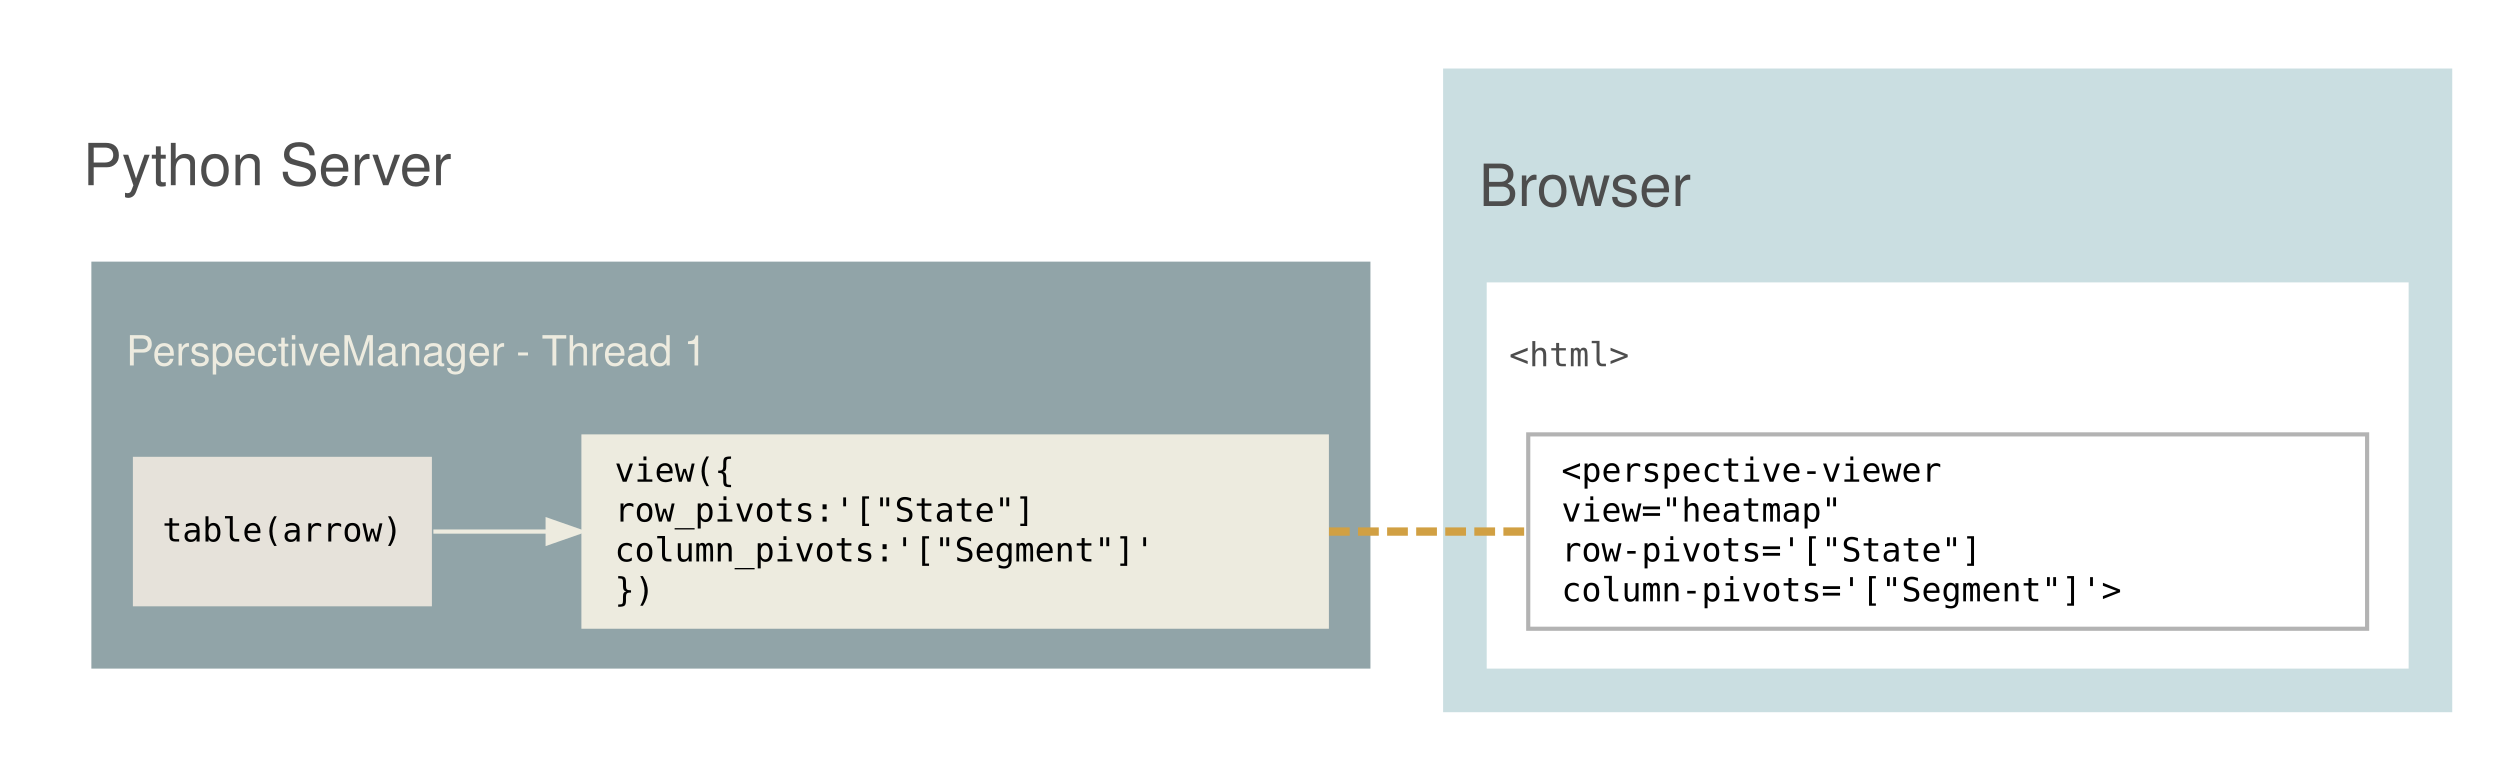
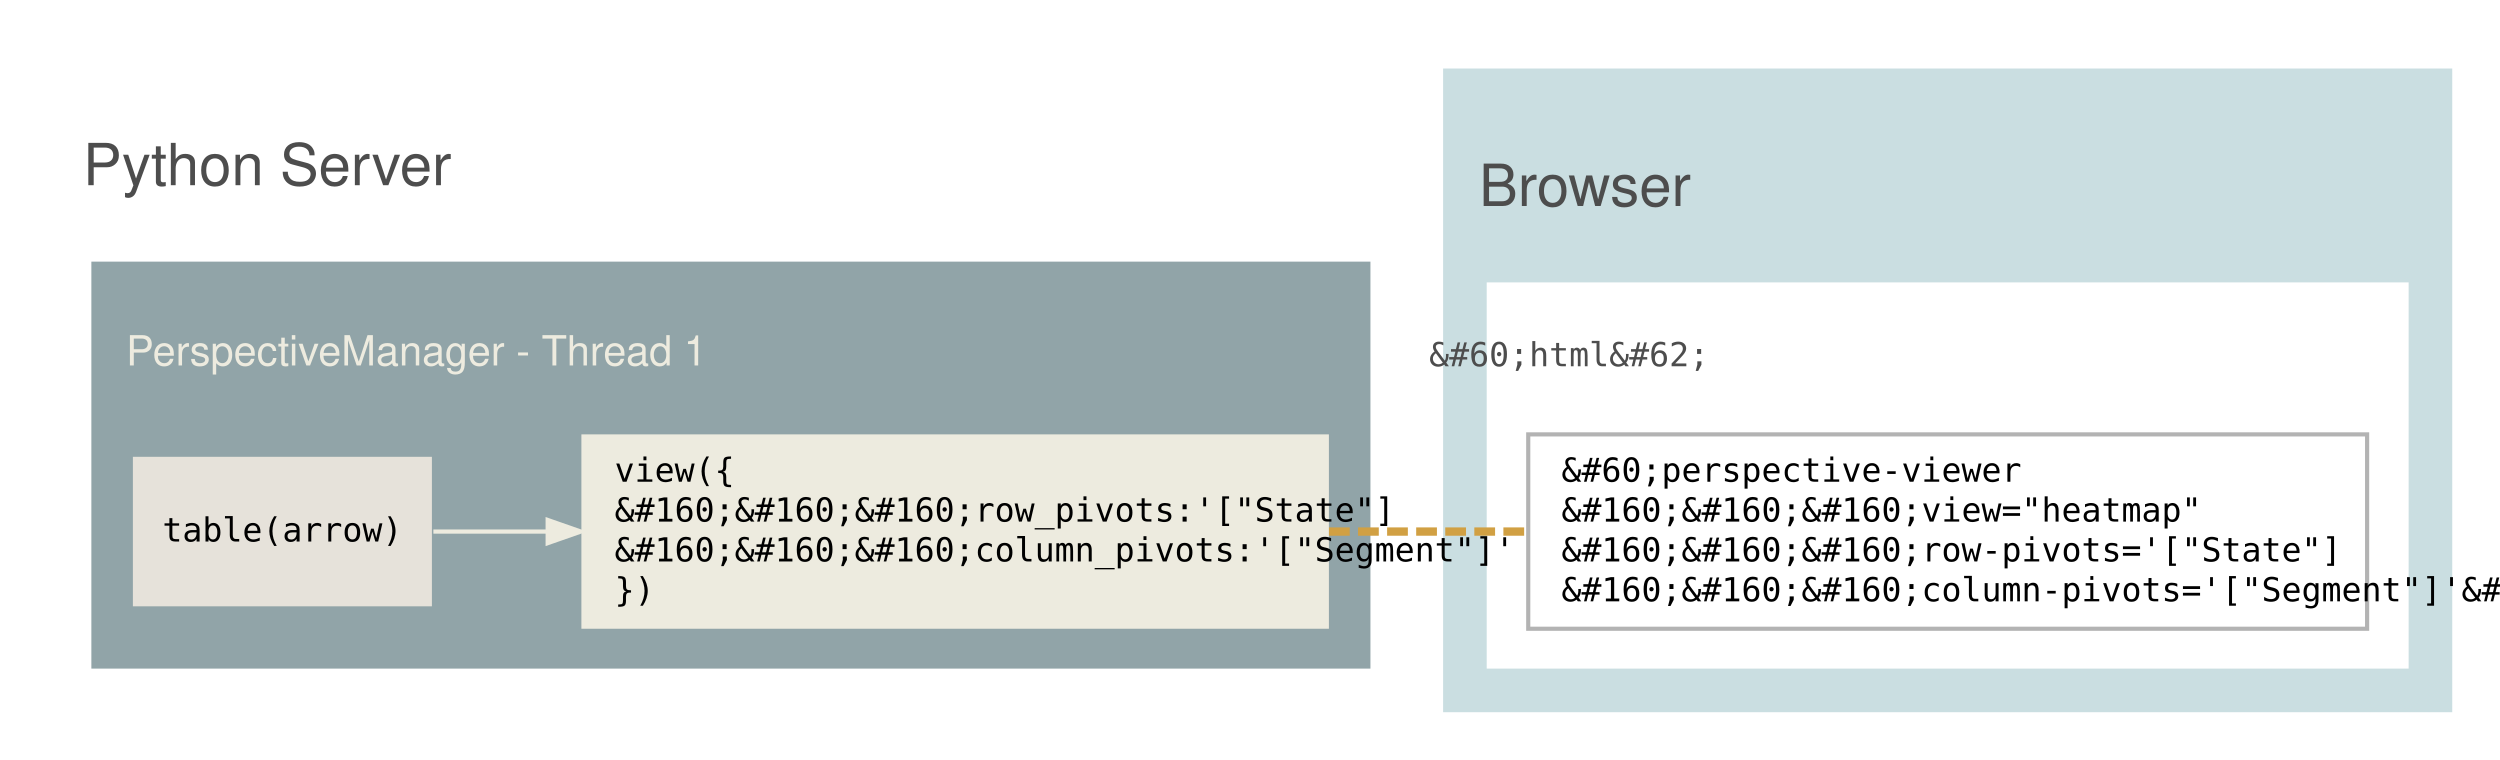
- <svg xmlns="http://www.w3.org/2000/svg" width="602pt" height="183pt" viewBox="0.00 0.00 602 183">
-   <g id="graph0" class="graph" transform="translate(4,179) scale(1)" data-name="G">
-     <polygon fill="#ffffff" stroke="transparent" points="-4,4 -4,-179 598,-179 598,4 -4,4" />
+ <svg xmlns="http://www.w3.org/2000/svg" width="602pt" height="244" viewBox="0 0 602 183">
+   <g id="graph0" class="graph" data-name="G" transform="translate(4,179) scale(1)">
+     <polygon fill="#fff" stroke="transparent" points="-4 4 -4 -179 598 -179 598 4 -4 4" />
    <g id="clust1" class="cluster">
-       <polygon fill="none" stroke="transparent" points="8,-8 8,-167 336,-167 336,-8 8,-8" />
-       <text text-anchor="middle" x="60.344" y="-134.4" font-family="Helvetica,sans-Serif" font-size="14.00" fill="#4d4d4d">Python Server</text>
+       <polygon fill="none" stroke="transparent" points="8 -8 8 -167 336 -167 336 -8 8 -8" />
+       <text x="60.344" y="-134.4" fill="#4d4d4d" font-family="Helvetica,sans-Serif" font-size="14" text-anchor="middle">Python Server</text>
    </g>
    <g id="clust2" class="cluster">
-       <polygon fill="#91a4a8" stroke="transparent" points="18,-18 18,-116 326,-116 326,-18 18,-18" />
-       <text text-anchor="middle" x="96.292" y="-91" font-family="Helvetica,sans-Serif" font-size="10.00" fill="#edebdf">PerspectiveManager - Thread 1</text>
+       <polygon fill="#91a4a8" stroke="transparent" points="18 -18 18 -116 326 -116 326 -18 18 -18" />
+       <text x="96.292" y="-91" fill="#edebdf" font-family="Helvetica,sans-Serif" font-size="10" text-anchor="middle">PerspectiveManager - Thread 1</text>
    </g>
    <g id="clust3" class="cluster">
-       <polygon fill="#cadee1" stroke="#cadee1" points="344,-8 344,-162 586,-162 586,-8 344,-8" />
-       <text text-anchor="middle" x="377.665" y="-129.4" font-family="Helvetica,sans-Serif" font-size="14.00" fill="#4d4d4d">Browser</text>
+       <polygon fill="#cadee1" stroke="#cadee1" points="344 -8 344 -162 586 -162 586 -8 344 -8" />
+       <text x="377.665" y="-129.4" fill="#4d4d4d" font-family="Helvetica,sans-Serif" font-size="14" text-anchor="middle">Browser</text>
    </g>
    <g id="clust4" class="cluster">
-       <polygon fill="#ffffff" stroke="transparent" points="354,-18 354,-111 576,-111 576,-18 354,-18" />
-       <text text-anchor="middle" x="373.846" y="-90.8" font-family="monospace" font-size="8.00" fill="#4d4d4d">&lt;html&gt;</text>
+       <polygon fill="#fff" stroke="transparent" points="354 -18 354 -111 576 -111 576 -18 354 -18" />
+       <text x="373.846" y="-90.8" fill="#4d4d4d" font-family="monospace" font-size="8" text-anchor="middle">&amp;#60;html&amp;#62;</text>
    </g>
-     <g id="node1" class="node" data-name="table_thread_1" data-comment="table_thread_2-&gt;view_thread_2_2">
-       <polygon fill="#e6e2da" stroke="transparent" points="100,-69 28,-69 28,-33 100,-33 100,-69" />
-       <text text-anchor="middle" x="64" y="-48.6" font-family="monospace" font-size="8.00" fill="#000000">table(arrow)</text>
+     <g id="node1" class="node" data-comment="table_thread_2-&gt;view_thread_2_2" data-name="table_thread_1">
+       <polygon fill="#e6e2da" stroke="transparent" points="100 -69 28 -69 28 -33 100 -33 100 -69" />
+       <text x="64" y="-48.6" fill="#000" font-family="monospace" font-size="8" text-anchor="middle">table(arrow)</text>
    </g>
-     <g id="node2" class="node" data-name="view_thread_1" data-comment="table_thread_2-&gt;view_thread_2_2">
-       <polygon fill="#edebdf" stroke="transparent" points="316,-74.402 136,-74.402 136,-27.598 316,-27.598 316,-74.402" />
-       <text text-anchor="start" x="144" y="-63" font-family="monospace" font-size="8.00" fill="#000000">view({</text>
-       <text text-anchor="start" x="144" y="-53.4" font-family="monospace" font-size="8.00" fill="#000000">    row_pivots:'["State"]</text>
-       <text text-anchor="start" x="144" y="-43.8" font-family="monospace" font-size="8.00" fill="#000000">    column_pivots:'["Segment"]'</text>
-       <text text-anchor="start" x="144" y="-34.2" font-family="monospace" font-size="8.00" fill="#000000">})</text>
+     <g id="node2" class="node" data-comment="table_thread_2-&gt;view_thread_2_2" data-name="view_thread_1">
+       <polygon fill="#edebdf" stroke="transparent" points="316 -74.402 136 -74.402 136 -27.598 316 -27.598 316 -74.402" />
+       <text x="144" y="-63" fill="#000" font-family="monospace" font-size="8" text-anchor="start">view({</text>
+       <text x="144" y="-53.4" fill="#000" font-family="monospace" font-size="8" text-anchor="start">&amp;#160;&amp;#160;&amp;#160;row_pivots:'["State"]</text>
+       <text x="144" y="-43.8" fill="#000" font-family="monospace" font-size="8" text-anchor="start">&amp;#160;&amp;#160;&amp;#160;column_pivots:'["Segment"]'</text>
+       <text x="144" y="-34.2" fill="#000" font-family="monospace" font-size="8" text-anchor="start">})</text>
    </g>
-     <g id="edge1" class="edge" data-name="table_thread_1-&gt;view_thread_1" data-comment="table_thread_2-&gt;view_thread_2_2">
+     <g id="edge1" class="edge" data-comment="table_thread_2-&gt;view_thread_2_2" data-name="table_thread_1-&gt;view_thread_1">
      <path fill="none" stroke="#edebdf" d="M100.356,-51C108.737,-51 118.046,-51 127.698,-51" />
-       <polygon fill="#edebdf" stroke="#edebdf" points="127.875,-53.8 135.875,-51 127.874,-48.2 127.875,-53.8" />
+       <polygon fill="#edebdf" stroke="#edebdf" points="127.875 -53.8 135.875 -51 127.874 -48.2 127.875 -53.8" />
    </g>
-     <g id="node3" class="node" data-name="viewer4" data-comment="table_thread_2-&gt;view_thread_2_2">
-       <polygon fill="#ffffff" stroke="#b3b3b3" points="566,-74.402 364,-74.402 364,-27.598 566,-27.598 566,-74.402" />
-       <text text-anchor="start" x="372" y="-63" font-family="monospace" font-size="8.00" fill="#000000">&lt;perspective-viewer</text>
-       <text text-anchor="start" x="372" y="-53.4" font-family="monospace" font-size="8.00" fill="#000000">    view="heatmap"</text>
-       <text text-anchor="start" x="372" y="-43.8" font-family="monospace" font-size="8.00" fill="#000000">    row-pivots='["State"]</text>
-       <text text-anchor="start" x="372" y="-34.2" font-family="monospace" font-size="8.00" fill="#000000">    column-pivots='["Segment"]'&gt;</text>
+     <g id="node3" class="node" data-comment="table_thread_2-&gt;view_thread_2_2" data-name="viewer4">
+       <polygon fill="#fff" stroke="#b3b3b3" points="566 -74.402 364 -74.402 364 -27.598 566 -27.598 566 -74.402" />
+       <text x="372" y="-63" fill="#000" font-family="monospace" font-size="8" text-anchor="start">&amp;#60;perspective-viewer</text>
+       <text x="372" y="-53.4" fill="#000" font-family="monospace" font-size="8" text-anchor="start">&amp;#160;&amp;#160;&amp;#160;view="heatmap"</text>
+       <text x="372" y="-43.8" fill="#000" font-family="monospace" font-size="8" text-anchor="start">&amp;#160;&amp;#160;&amp;#160;row-pivots='["State"]</text>
+       <text x="372" y="-34.2" fill="#000" font-family="monospace" font-size="8" text-anchor="start">&amp;#160;&amp;#160;&amp;#160;column-pivots='["Segment"]'&amp;#62;</text>
    </g>
-     <g id="edge2" class="edge" data-name="view_thread_1-&gt;viewer4" data-comment="table_thread_2-&gt;view_thread_2_2">
-       <path fill="none" stroke="#d1a043" stroke-width="2" stroke-dasharray="5,2" d="M316.015,-51C331.629,-51 347.96,-51 363.847,-51" />
+     <g id="edge2" class="edge" data-comment="table_thread_2-&gt;view_thread_2_2" data-name="view_thread_1-&gt;viewer4">
+       <path fill="none" stroke="#d1a043" stroke-dasharray="5 2" stroke-width="2" d="M316.015,-51C331.629,-51 347.96,-51 363.847,-51" />
    </g>
  </g>
</svg>
